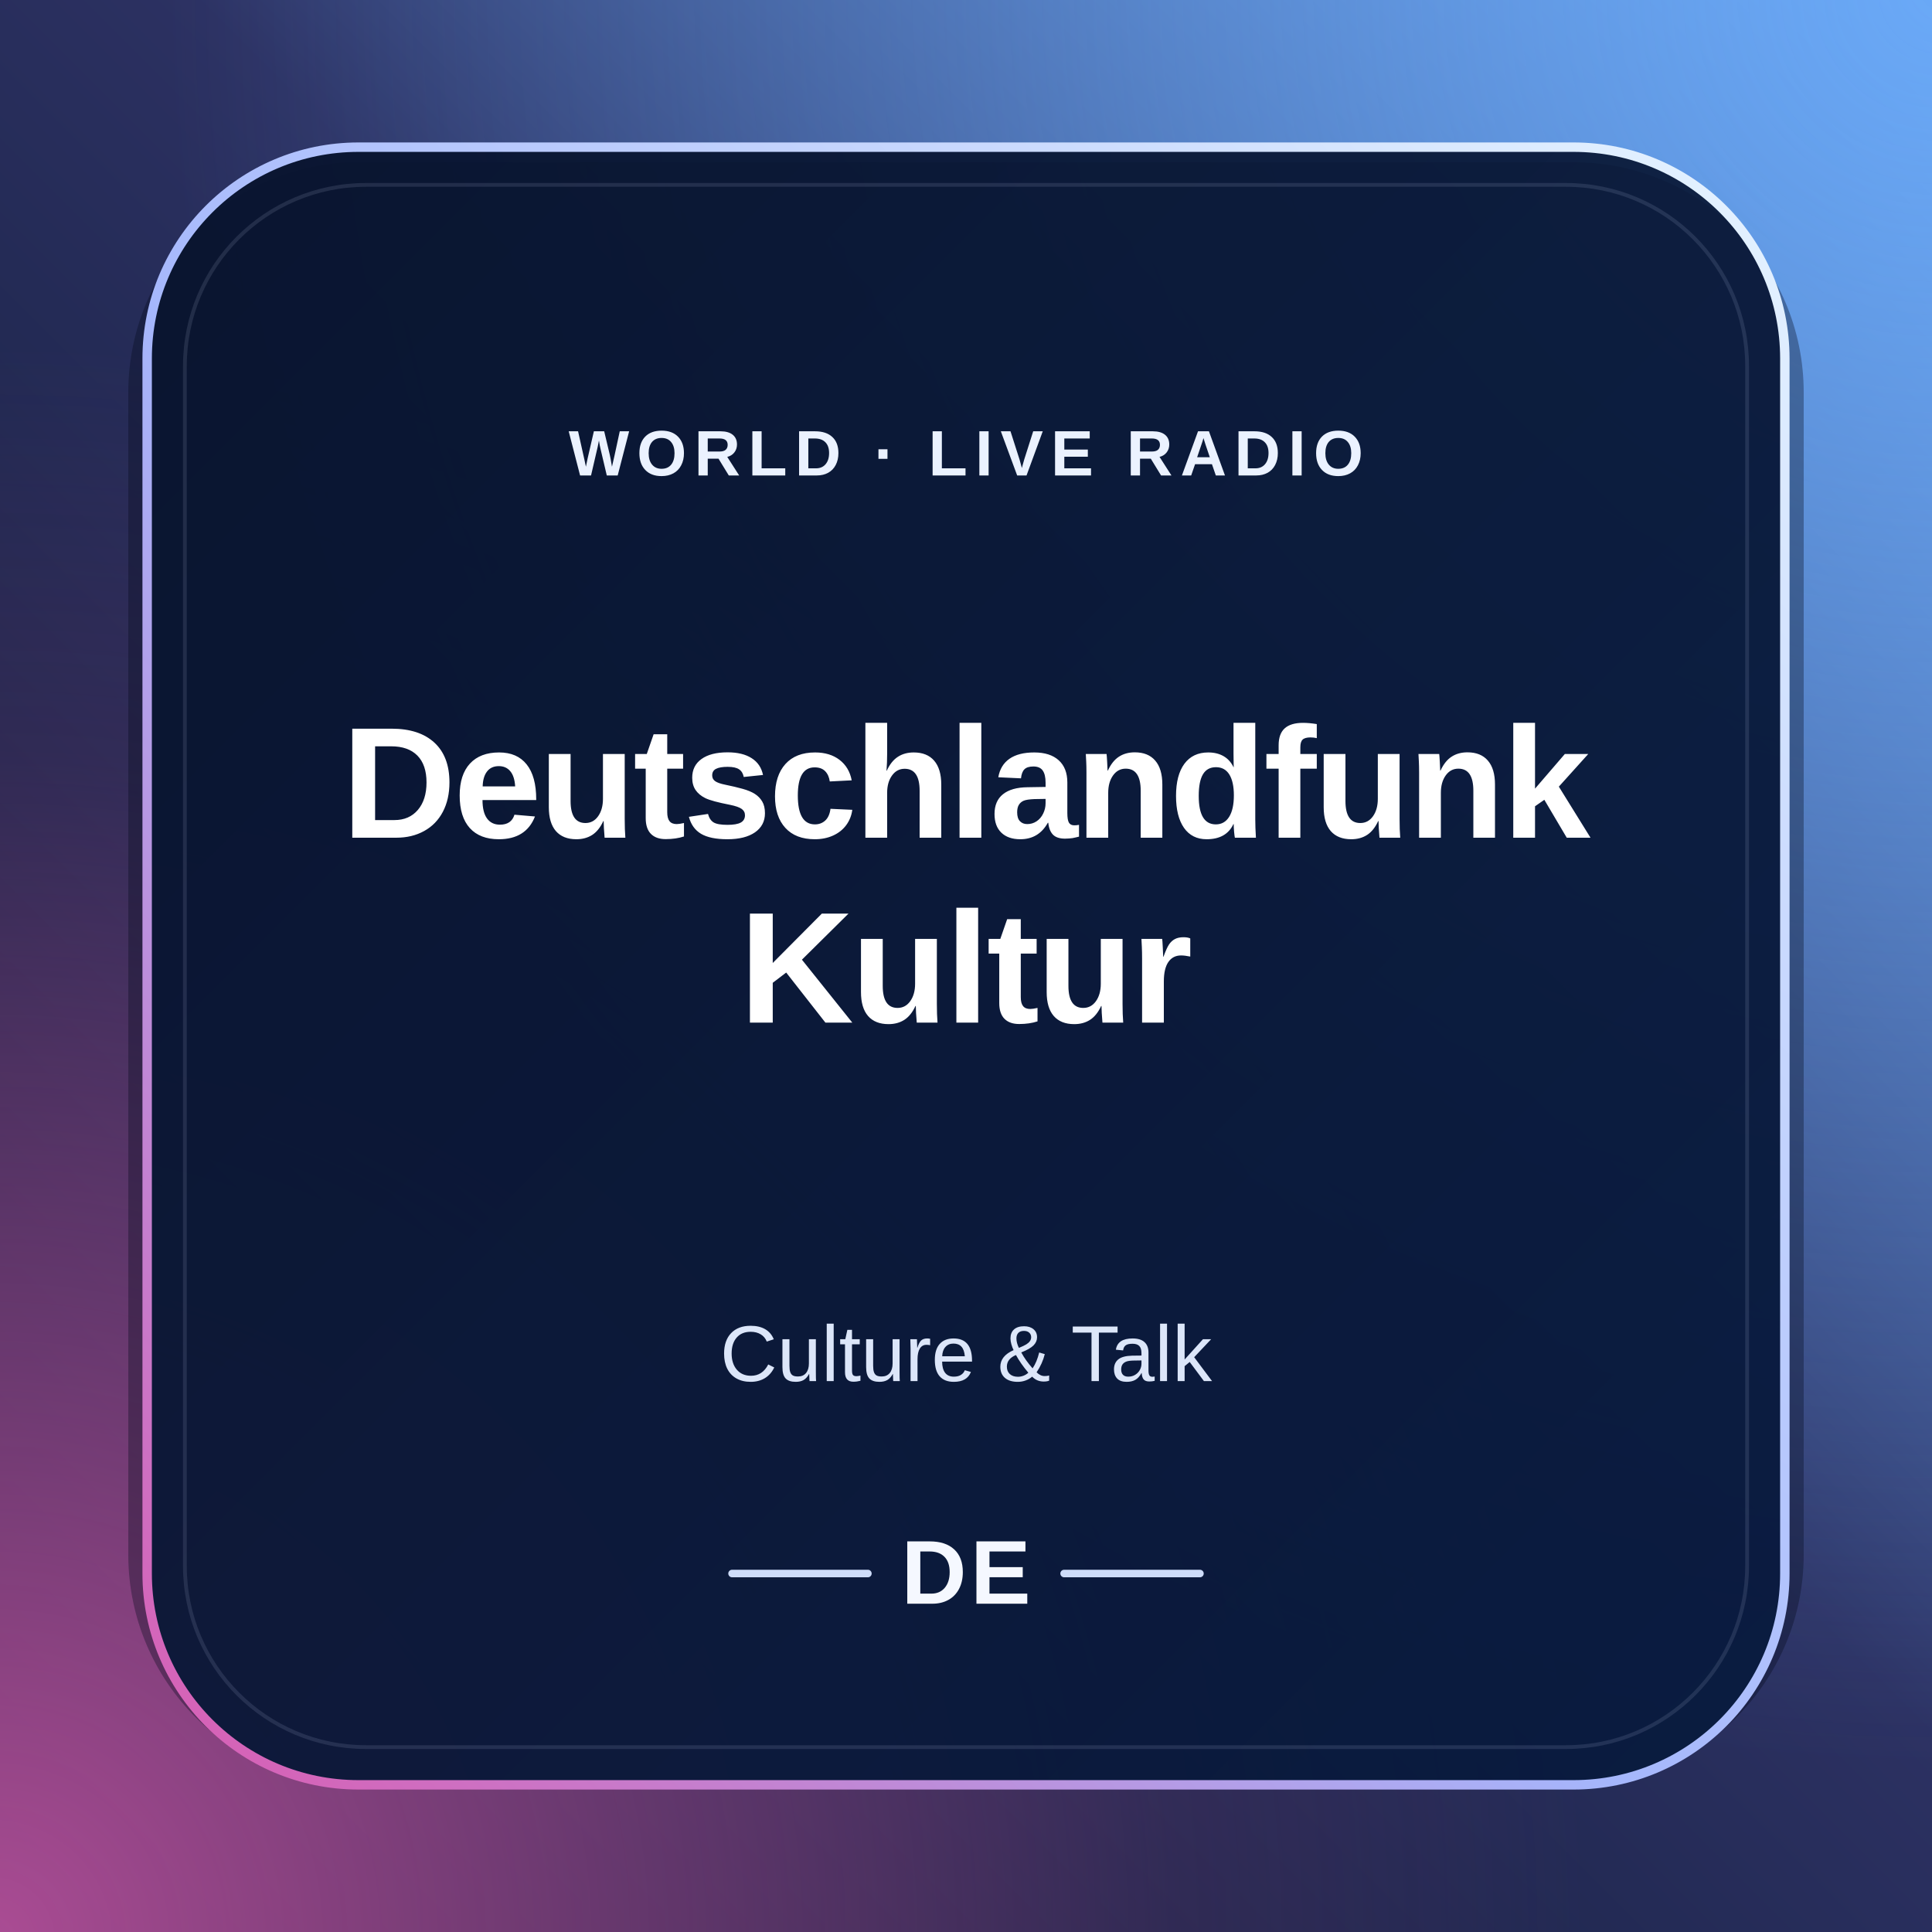
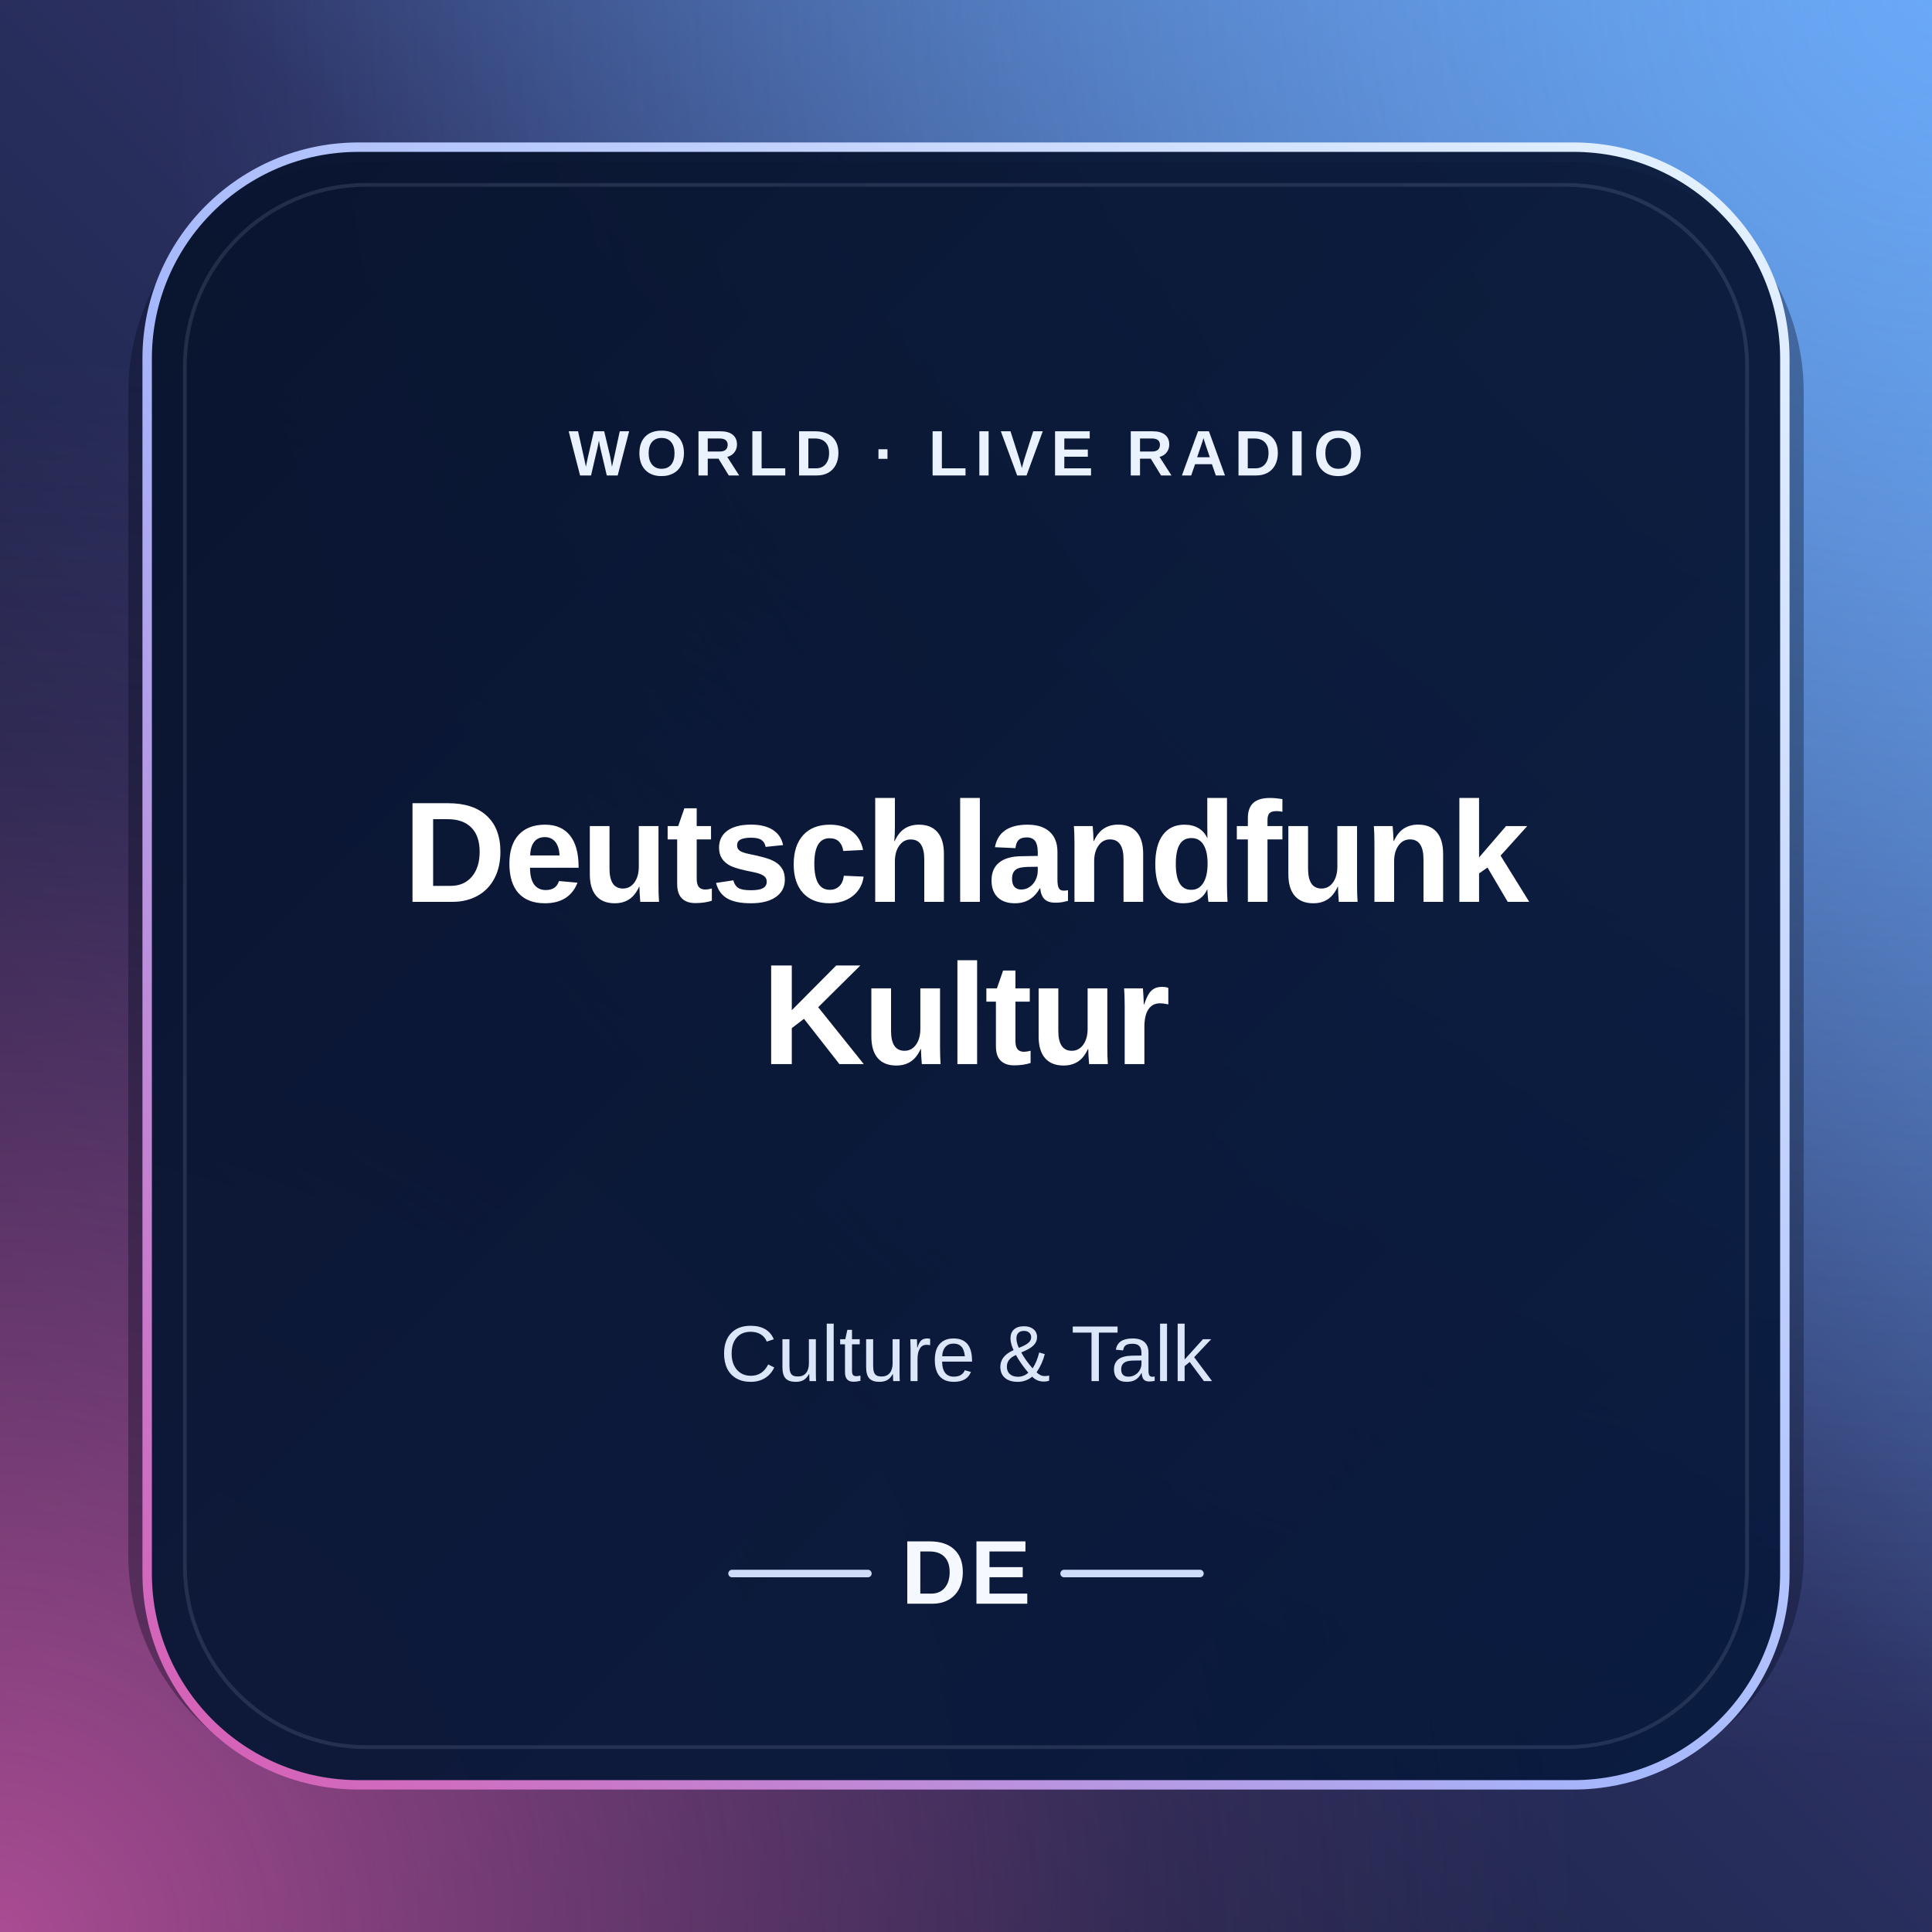
<svg xmlns="http://www.w3.org/2000/svg" width="1254" height="1254" viewBox="0 0 512 512" role="img" aria-label="Deutschlandfunk Kultur radio cover">
  <defs>
    <linearGradient id="background" x1="0" y1="1" x2="1" y2="0">
      <stop offset="0" stop-color="#061429" />
      <stop offset=".55" stop-color="#2c3162" />
      <stop offset="1" stop-color="#6aa9f7" />
    </linearGradient>
    <radialGradient id="leftGlow" cx="0" cy="1" r=".82">
      <stop offset="0" stop-color="#d95cb2" stop-opacity=".78" />
      <stop offset=".74" stop-color="#d95cb2" stop-opacity=".11" />
      <stop offset="1" stop-color="#d95cb2" stop-opacity="0" />
    </radialGradient>
    <radialGradient id="rightGlow" cx="1" cy="0" r=".91">
      <stop offset="0" stop-color="#6aa9f7" stop-opacity=".64" />
      <stop offset="1" stop-color="#6aa9f7" stop-opacity="0" />
    </radialGradient>
    <linearGradient id="rim" x1="0" y1="1" x2="1" y2="0">
      <stop offset="0" stop-color="#d95cb2" />
      <stop offset=".45" stop-color="#a5b7fc" />
      <stop offset="1" stop-color="#e6f4ff" />
    </linearGradient>
    <linearGradient id="pane" x1="0" y1="0" x2="1" y2="1">
      <stop offset="0" stop-color="#09142e" stop-opacity=".94" />
      <stop offset="1" stop-color="#091b40" stop-opacity=".92" />
    </linearGradient>
  </defs>
  <rect width="512" height="512" fill="url(#background)" />
  <rect width="512" height="512" fill="url(#leftGlow)" />
  <rect width="512" height="512" fill="url(#rightGlow)" />
  <rect x="34" y="43" width="444" height="430" rx="61" fill="#040819" opacity=".34" />
  <rect x="39" y="39" width="434" height="434" rx="56" fill="url(#pane)" stroke="url(#rim)" stroke-width="2.5" />
  <rect x="49" y="49" width="414" height="414" rx="48" fill="none" stroke="#d0deff" stroke-opacity=".12" />
  <text x="256" y="126" text-anchor="middle" font-family="Arial,Helvetica,sans-serif" font-size="17" font-weight="700" letter-spacing="2.0" fill="#ebf2ff">WORLD · LIVE RADIO</text>
-   <text x="256" y="222" text-anchor="middle" font-family="Arial,Helvetica,sans-serif" font-size="42" font-weight="750" letter-spacing="-0.7" fill="#ffffff">Deutschlandfunk</text>
-   <text x="256" y="271" text-anchor="middle" font-family="Arial,Helvetica,sans-serif" font-size="42" font-weight="750" letter-spacing="-0.7" fill="#ffffff">Kultur</text>
+   <text x="256" y="239" text-anchor="middle" font-family="Arial,Helvetica,sans-serif" font-size="38" font-weight="750" letter-spacing="-0.7" fill="#ffffff">Deutschlandfunk</text>
+   <text x="256" y="282" text-anchor="middle" font-family="Arial,Helvetica,sans-serif" font-size="38" font-weight="750" letter-spacing="-0.7" fill="#ffffff">Kultur</text>
  <text x="256" y="366" text-anchor="middle" font-family="Arial,Helvetica,sans-serif" font-size="21" font-weight="400" fill="#dce6f9">Culture &amp; Talk</text>
  <path d="M194 417H230 M282 417H318" fill="none" stroke="#cedcf9" stroke-width="2" stroke-linecap="round" />
  <text x="256" y="425" text-anchor="middle" font-family="Arial,Helvetica,sans-serif" font-size="24" font-weight="700" letter-spacing="1" fill="#f5f8ff">DE</text>
</svg>
